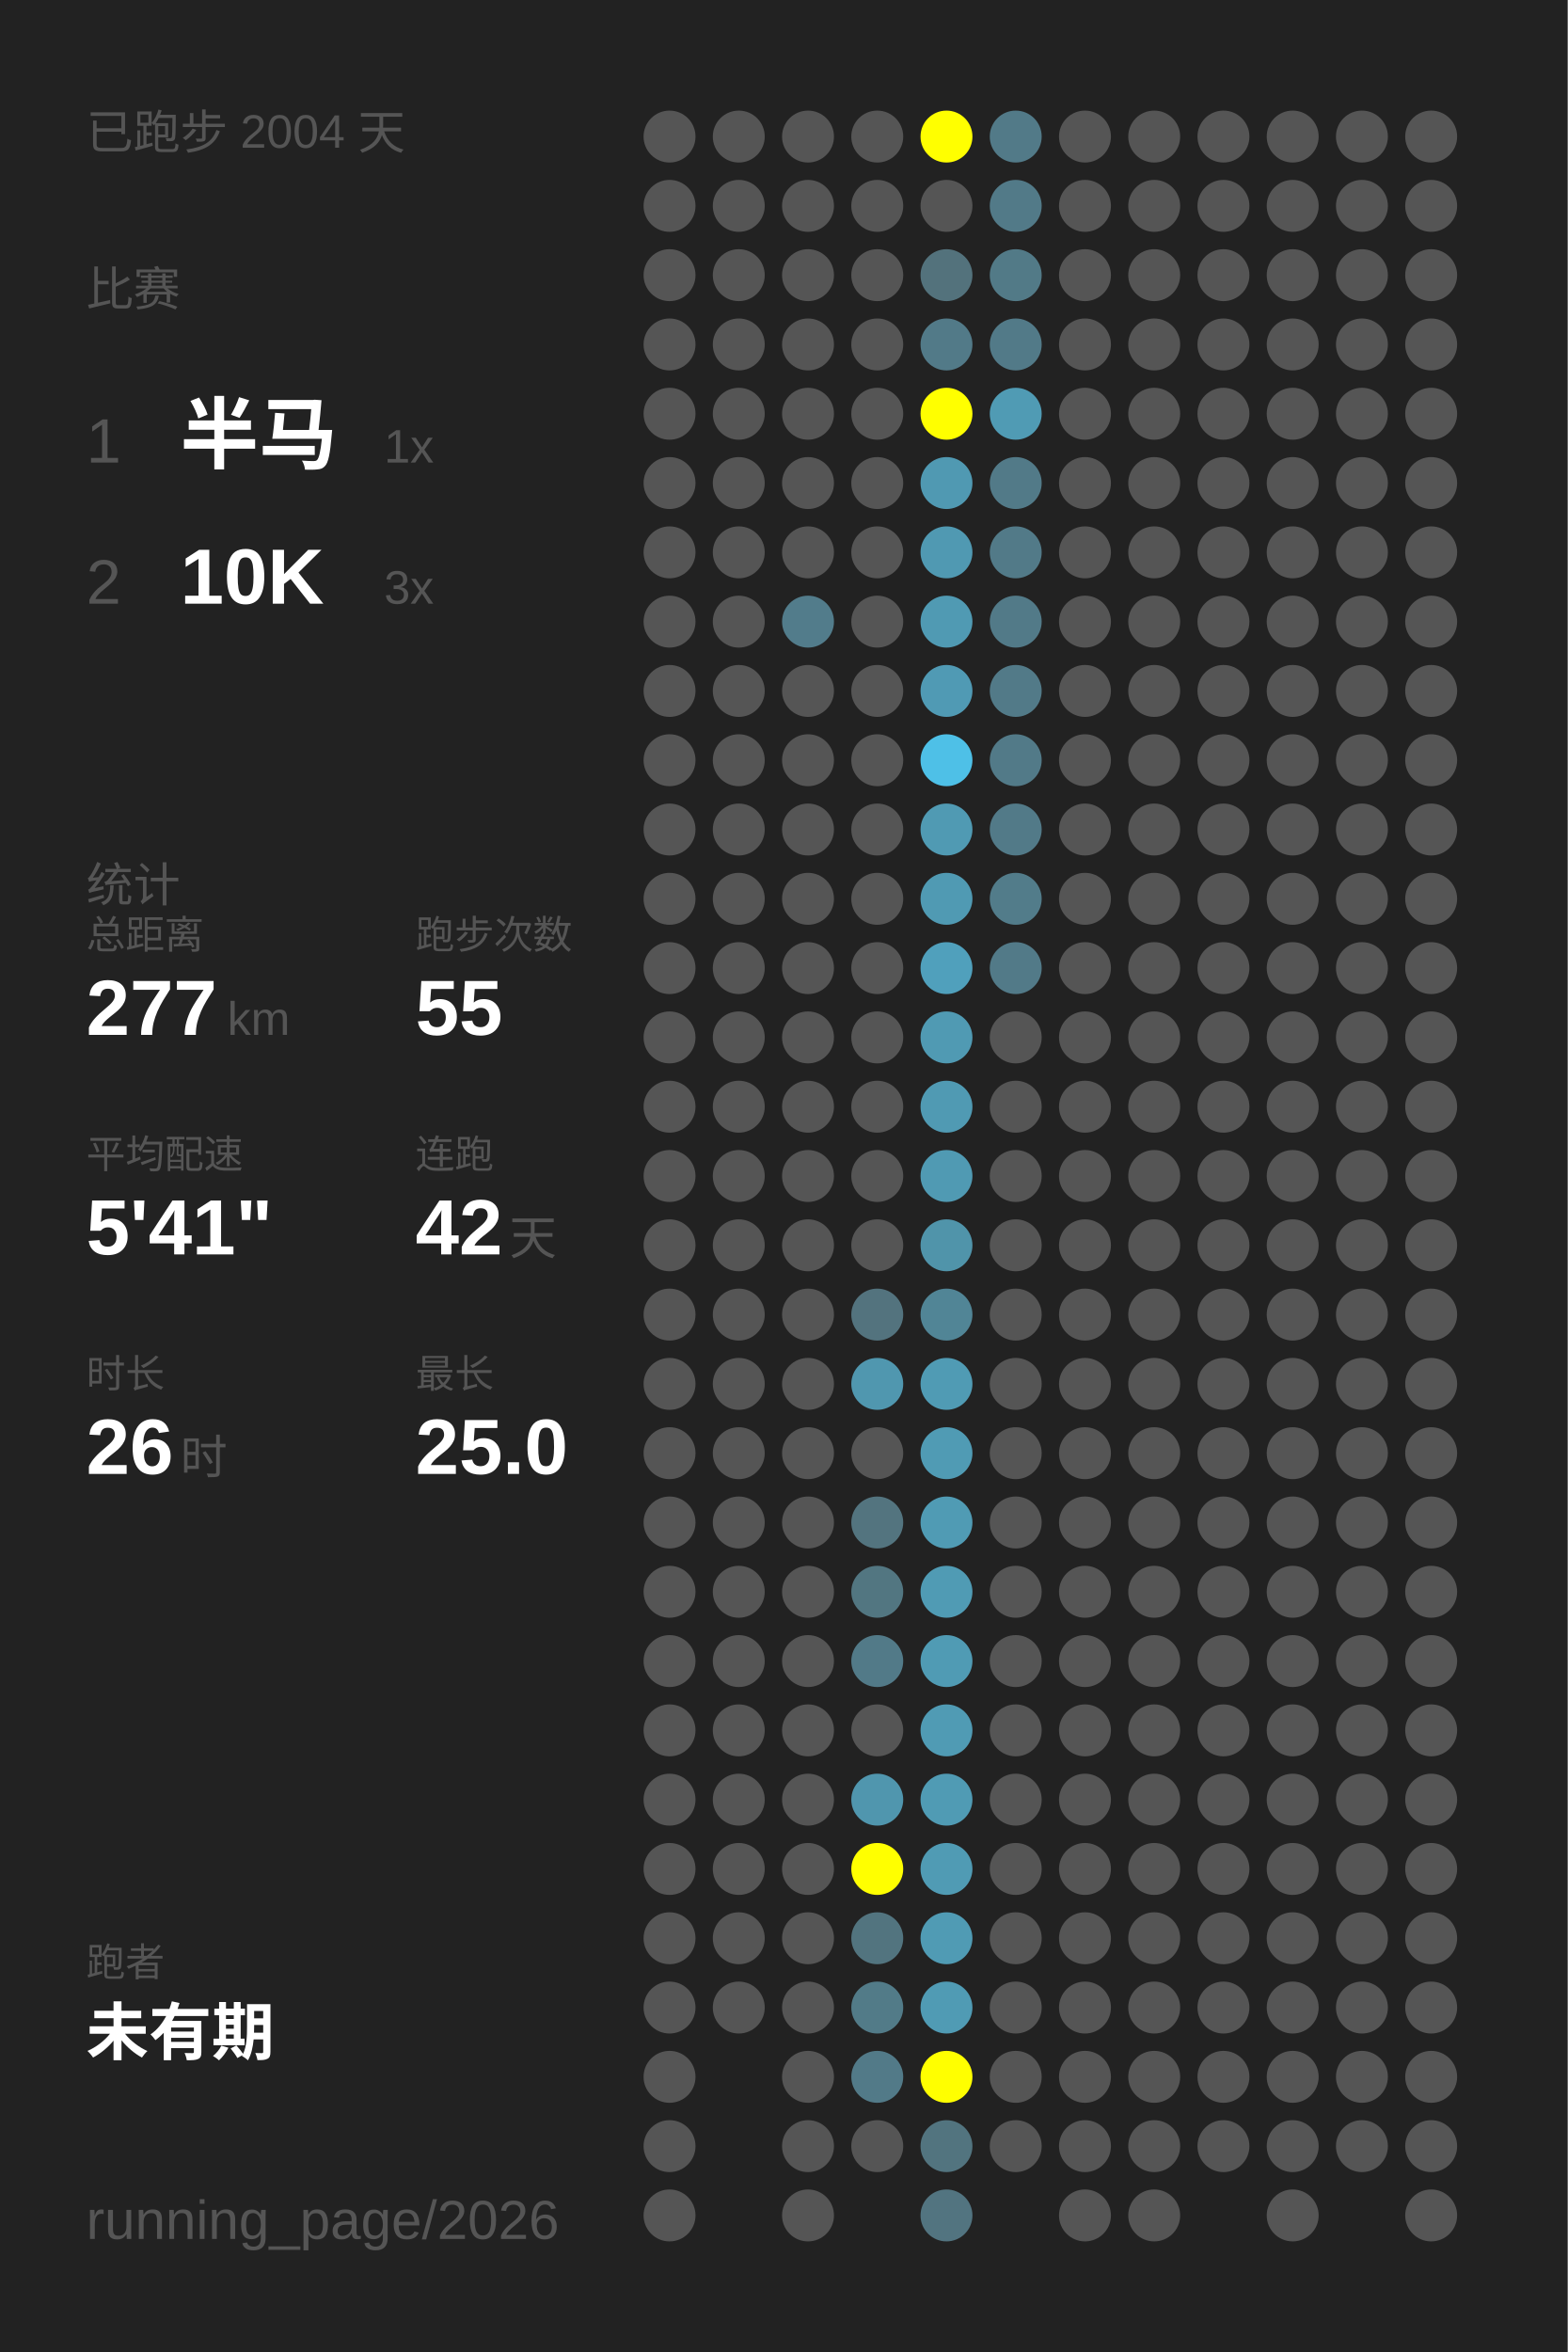
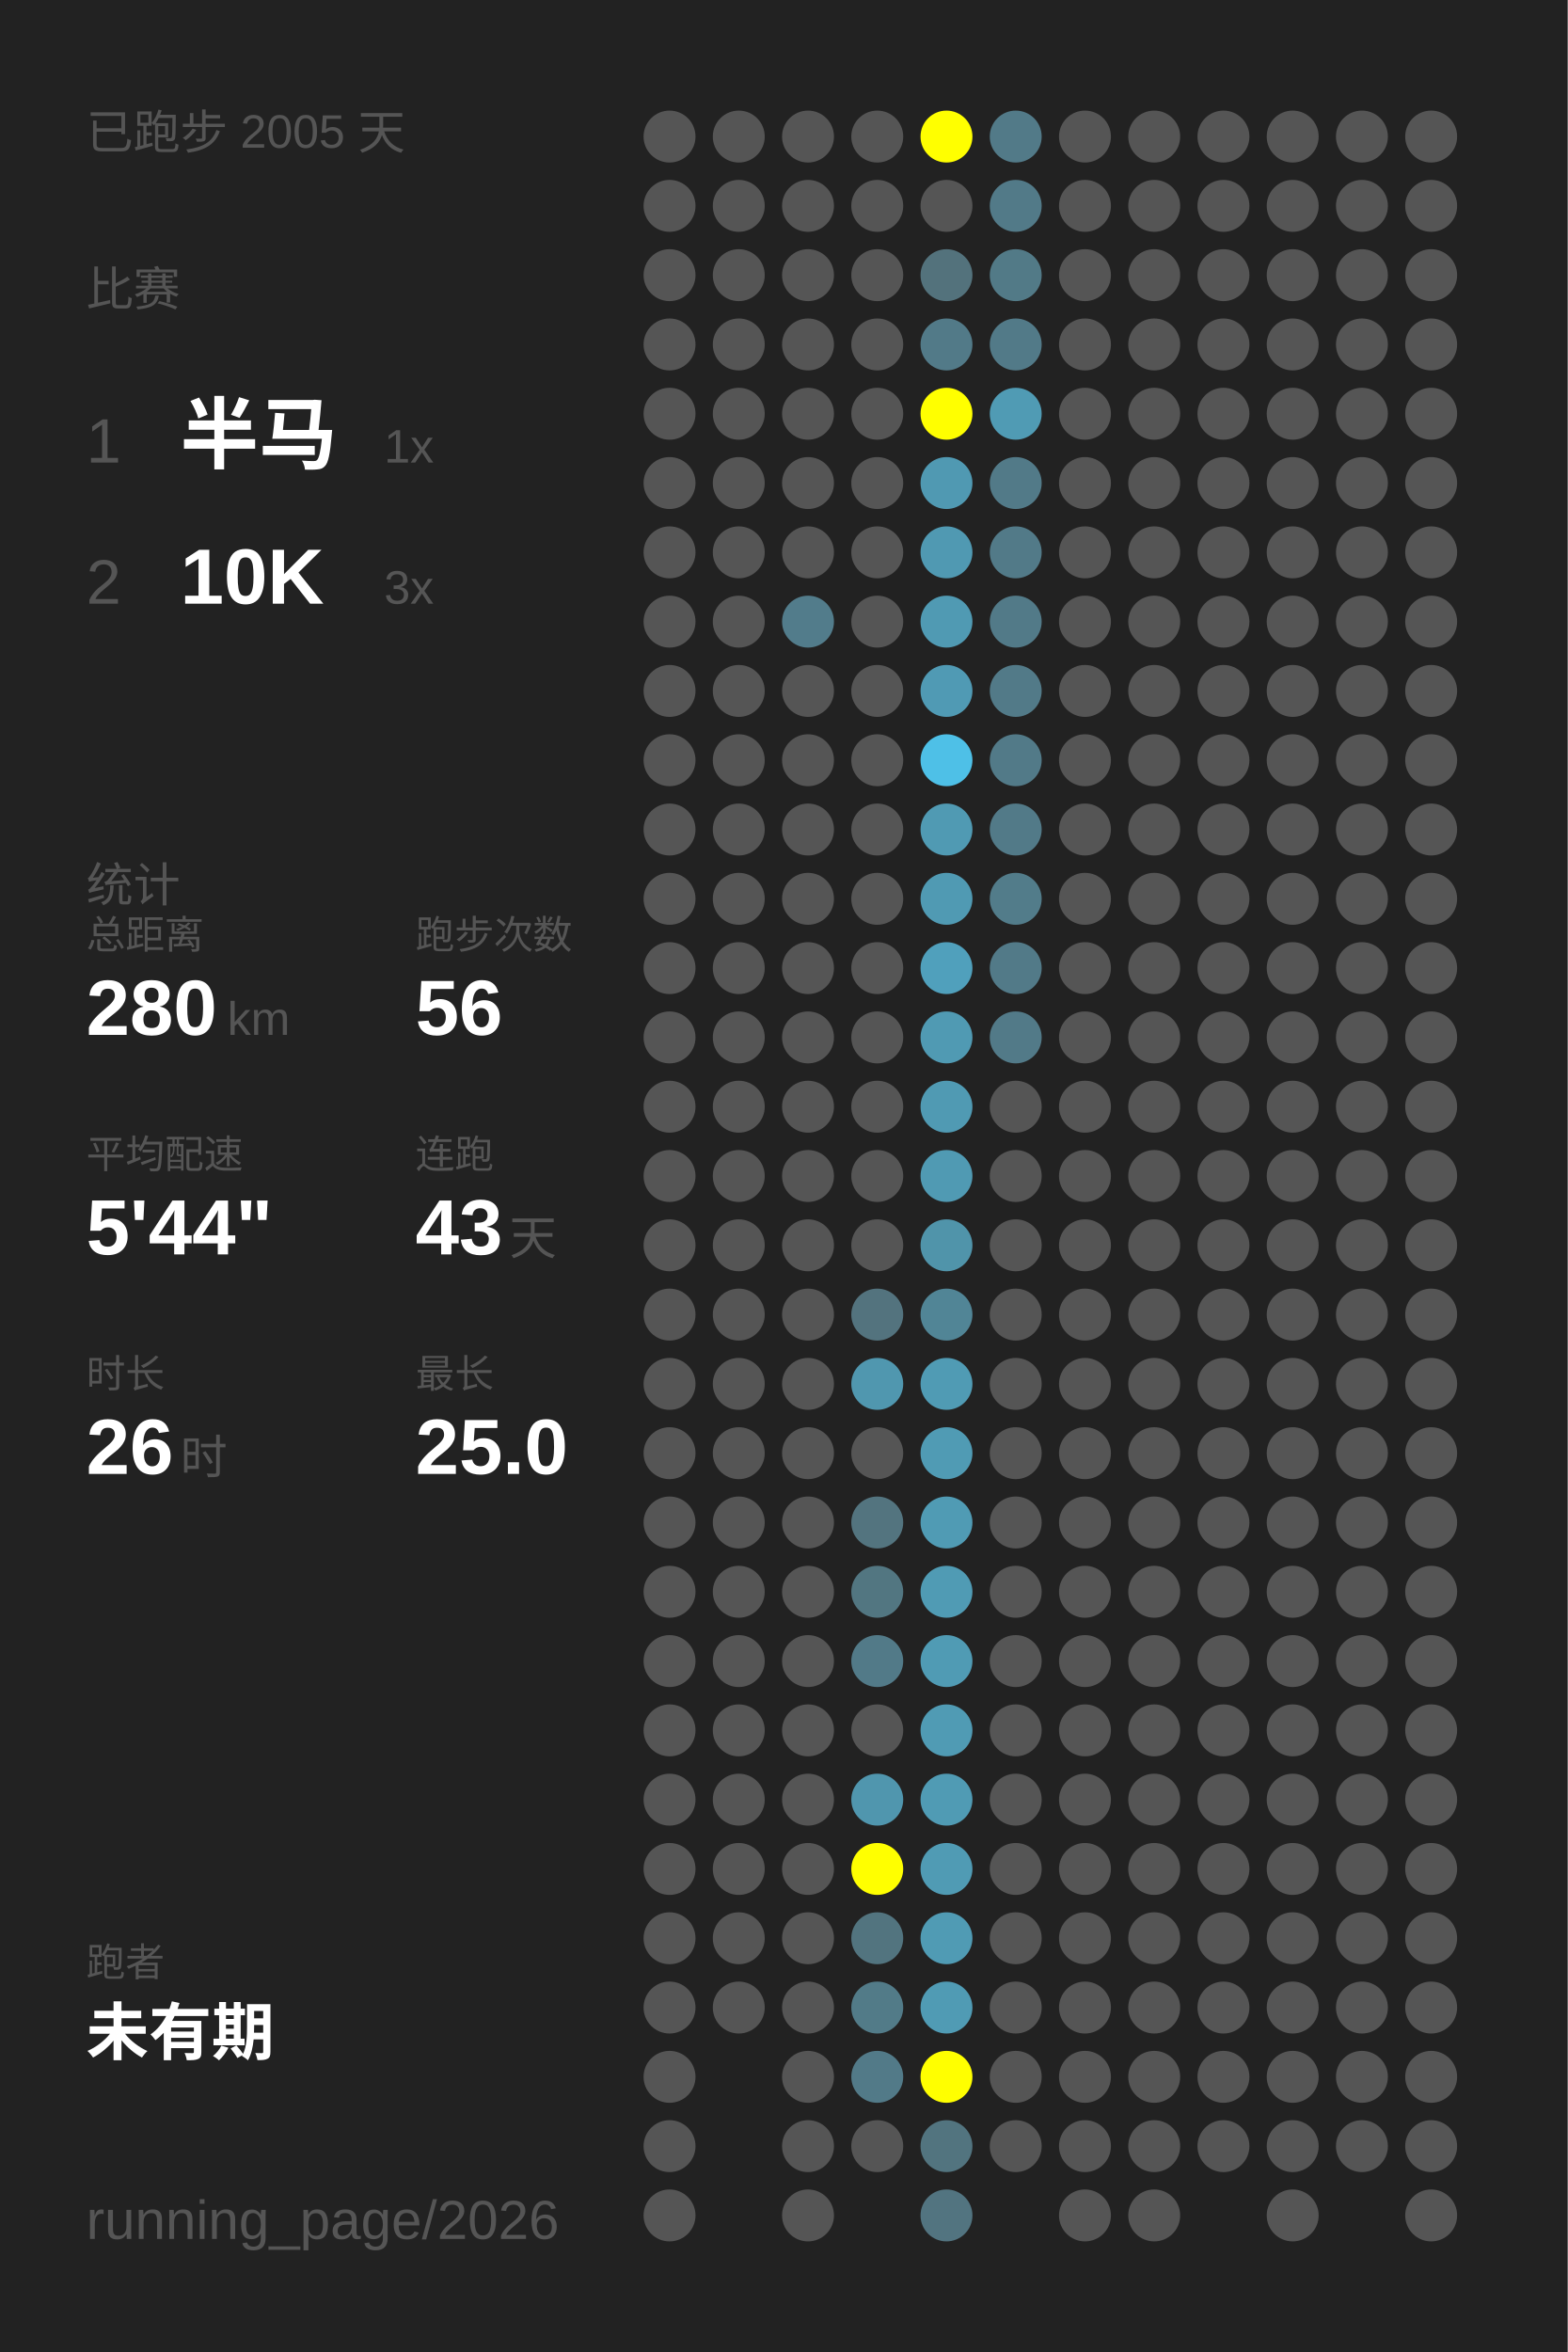
<svg xmlns="http://www.w3.org/2000/svg" baseProfile="full" height="300mm" version="1.1" viewBox="0,0,200,300" width="200mm">
  <defs />
  <rect fill="#222222" height="300" width="200" x="0" y="0" />
-   <text fill="#555555" style="font-size:6px; font-family:Arial;" x="11" y="19">已跑步 2004 天</text>
+   <text fill="#555555" style="font-size:6px; font-family:Arial;" x="11" y="19">已跑步 2005 天</text>
  <text fill="#555555" style="font-size:6px; font-family:Arial;" x="11" y="39">比赛</text>
  <text fill="#555555" style="font-size:8px; font-family:Arial;" x="11" y="59">1</text>
  <text fill="#FFFFFF" style="font-size:10px; font-family:Arial; font-weight:bold;" x="23" y="59">半马</text>
  <text fill="#555555" style="font-size:6px; font-family:Arial;" x="49" y="59">1x</text>
  <text fill="#555555" style="font-size:8px; font-family:Arial;" x="11" y="77">2</text>
  <text fill="#FFFFFF" style="font-size:10px; font-family:Arial; font-weight:bold;" x="23" y="77">10K</text>
  <text fill="#555555" style="font-size:6px; font-family:Arial;" x="49" y="77">3x</text>
  <text fill="#555555" style="font-size:6px; font-family:Arial;" x="11" y="115">统计</text>
  <text fill="#555555" style="font-size:5px; font-family:Arial;" x="11" y="121">总距离</text>
-   <text fill="#FFFFFF" style="font-size:10px; font-family:Arial; font-weight:bold;" x="11" y="132">277</text>
+   <text fill="#FFFFFF" style="font-size:10px; font-family:Arial; font-weight:bold;" x="11" y="132">280</text>
  <text fill="#555555" style="font-size:6px; font-family:Arial;" x="29" y="132">km</text>
  <text fill="#555555" style="font-size:5px; font-family:Arial;" x="53" y="121">跑步次数</text>
-   <text fill="#FFFFFF" style="font-size:10px; font-family:Arial; font-weight:bold;" x="53" y="132">55</text>
+   <text fill="#FFFFFF" style="font-size:10px; font-family:Arial; font-weight:bold;" x="53" y="132">56</text>
  <text fill="#555555" style="font-size:5px; font-family:Arial;" x="11" y="149">平均配速</text>
-   <text fill="#FFFFFF" style="font-size:10px; font-family:Arial; font-weight:bold;" x="11" y="160">5'41"</text>
+   <text fill="#FFFFFF" style="font-size:10px; font-family:Arial; font-weight:bold;" x="11" y="160">5'44"</text>
  <text fill="#555555" style="font-size:5px; font-family:Arial;" x="53" y="149">连跑</text>
-   <text fill="#FFFFFF" style="font-size:10px; font-family:Arial; font-weight:bold;" x="53" y="160">42</text>
+   <text fill="#FFFFFF" style="font-size:10px; font-family:Arial; font-weight:bold;" x="53" y="160">43</text>
  <text fill="#555555" style="font-size:6px; font-family:Arial;" x="65" y="160">天</text>
  <text fill="#555555" style="font-size:5px; font-family:Arial;" x="11" y="177">时长</text>
  <text fill="#FFFFFF" style="font-size:10px; font-family:Arial; font-weight:bold;" x="11" y="188">26</text>
  <text fill="#555555" style="font-size:6px; font-family:Arial;" x="23" y="188">时</text>
  <text fill="#555555" style="font-size:5px; font-family:Arial;" x="53" y="177">最长</text>
  <text fill="#FFFFFF" style="font-size:10px; font-family:Arial; font-weight:bold;" x="53" y="188">25.0</text>
  <text fill="#555555" style="font-size:5px; font-family:Arial;" x="11" y="252.065">跑者</text>
  <text fill="#FFFFFF" style="font-size:8px; font-family:Arial; font-weight:bold;" x="11" y="262.065">未有期</text>
  <text fill="#555555" style="font-size:7px; font-family:Arial;" x="11" y="285.581">running_page/2026</text>
  <circle cx="85.417" cy="17.419" fill="#555555" r="3.312" />
  <circle cx="85.417" cy="26.258" fill="#555555" r="3.312" />
  <circle cx="85.417" cy="35.097" fill="#555555" r="3.312" />
  <circle cx="85.417" cy="43.935" fill="#555555" r="3.312" />
  <circle cx="85.417" cy="52.774" fill="#555555" r="3.312" />
  <circle cx="85.417" cy="61.613" fill="#555555" r="3.312" />
  <circle cx="85.417" cy="70.452" fill="#555555" r="3.312" />
  <circle cx="85.417" cy="79.29" fill="#555555" r="3.312" />
  <circle cx="85.417" cy="88.129" fill="#555555" r="3.312" />
  <circle cx="85.417" cy="96.968" fill="#555555" r="3.312" />
  <circle cx="85.417" cy="105.806" fill="#555555" r="3.312" />
  <circle cx="85.417" cy="114.645" fill="#555555" r="3.312" />
  <circle cx="85.417" cy="123.484" fill="#555555" r="3.312" />
  <circle cx="85.417" cy="132.323" fill="#555555" r="3.312" />
  <circle cx="85.417" cy="141.161" fill="#555555" r="3.312" />
  <circle cx="85.417" cy="150" fill="#555555" r="3.312" />
  <circle cx="85.417" cy="158.839" fill="#555555" r="3.312" />
  <circle cx="85.417" cy="167.677" fill="#555555" r="3.312" />
  <circle cx="85.417" cy="176.516" fill="#555555" r="3.312" />
  <circle cx="85.417" cy="185.355" fill="#555555" r="3.312" />
  <circle cx="85.417" cy="194.194" fill="#555555" r="3.312" />
  <circle cx="85.417" cy="203.032" fill="#555555" r="3.312" />
  <circle cx="85.417" cy="211.871" fill="#555555" r="3.312" />
  <circle cx="85.417" cy="220.71" fill="#555555" r="3.312" />
  <circle cx="85.417" cy="229.548" fill="#555555" r="3.312" />
  <circle cx="85.417" cy="238.387" fill="#555555" r="3.312" />
  <circle cx="85.417" cy="247.226" fill="#555555" r="3.312" />
  <circle cx="85.417" cy="256.065" fill="#555555" r="3.312" />
  <circle cx="85.417" cy="264.903" fill="#555555" r="3.312" />
  <circle cx="85.417" cy="273.742" fill="#555555" r="3.312" />
  <circle cx="85.417" cy="282.581" fill="#555555" r="3.312" />
  <circle cx="94.25" cy="17.419" fill="#555555" r="3.312" />
  <circle cx="94.25" cy="26.258" fill="#555555" r="3.312" />
  <circle cx="94.25" cy="35.097" fill="#555555" r="3.312" />
  <circle cx="94.25" cy="43.935" fill="#555555" r="3.312" />
  <circle cx="94.25" cy="52.774" fill="#555555" r="3.312" />
  <circle cx="94.25" cy="61.613" fill="#555555" r="3.312" />
  <circle cx="94.25" cy="70.452" fill="#555555" r="3.312" />
  <circle cx="94.25" cy="79.29" fill="#555555" r="3.312" />
  <circle cx="94.25" cy="88.129" fill="#555555" r="3.312" />
  <circle cx="94.25" cy="96.968" fill="#555555" r="3.312" />
  <circle cx="94.25" cy="105.806" fill="#555555" r="3.312" />
  <circle cx="94.25" cy="114.645" fill="#555555" r="3.312" />
  <circle cx="94.25" cy="123.484" fill="#555555" r="3.312" />
  <circle cx="94.25" cy="132.323" fill="#555555" r="3.312" />
  <circle cx="94.25" cy="141.161" fill="#555555" r="3.312" />
  <circle cx="94.25" cy="150" fill="#555555" r="3.312" />
  <circle cx="94.25" cy="158.839" fill="#555555" r="3.312" />
  <circle cx="94.25" cy="167.677" fill="#555555" r="3.312" />
  <circle cx="94.25" cy="176.516" fill="#555555" r="3.312" />
  <circle cx="94.25" cy="185.355" fill="#555555" r="3.312" />
  <circle cx="94.25" cy="194.194" fill="#555555" r="3.312" />
  <circle cx="94.25" cy="203.032" fill="#555555" r="3.312" />
  <circle cx="94.25" cy="211.871" fill="#555555" r="3.312" />
  <circle cx="94.25" cy="220.71" fill="#555555" r="3.312" />
  <circle cx="94.25" cy="229.548" fill="#555555" r="3.312" />
  <circle cx="94.25" cy="238.387" fill="#555555" r="3.312" />
  <circle cx="94.25" cy="247.226" fill="#555555" r="3.312" />
  <circle cx="94.25" cy="256.065" fill="#555555" r="3.312" />
  <circle cx="103.083" cy="17.419" fill="#555555" r="3.312" />
  <circle cx="103.083" cy="26.258" fill="#555555" r="3.312" />
  <circle cx="103.083" cy="35.097" fill="#555555" r="3.312" />
  <circle cx="103.083" cy="43.935" fill="#555555" r="3.312" />
  <circle cx="103.083" cy="52.774" fill="#555555" r="3.312" />
  <circle cx="103.083" cy="61.613" fill="#555555" r="3.312" />
  <circle cx="103.083" cy="70.452" fill="#555555" r="3.312" />
  <circle cx="103.083" cy="79.29" fill="#527c8b" r="3.312" />
  <circle cx="103.083" cy="88.129" fill="#555555" r="3.312" />
  <circle cx="103.083" cy="96.968" fill="#555555" r="3.312" />
  <circle cx="103.083" cy="105.806" fill="#555555" r="3.312" />
  <circle cx="103.083" cy="114.645" fill="#555555" r="3.312" />
  <circle cx="103.083" cy="123.484" fill="#555555" r="3.312" />
  <circle cx="103.083" cy="132.323" fill="#555555" r="3.312" />
  <circle cx="103.083" cy="141.161" fill="#555555" r="3.312" />
  <circle cx="103.083" cy="150" fill="#555555" r="3.312" />
  <circle cx="103.083" cy="158.839" fill="#555555" r="3.312" />
  <circle cx="103.083" cy="167.677" fill="#555555" r="3.312" />
  <circle cx="103.083" cy="176.516" fill="#555555" r="3.312" />
  <circle cx="103.083" cy="185.355" fill="#555555" r="3.312" />
  <circle cx="103.083" cy="194.194" fill="#555555" r="3.312" />
  <circle cx="103.083" cy="203.032" fill="#555555" r="3.312" />
  <circle cx="103.083" cy="211.871" fill="#555555" r="3.312" />
  <circle cx="103.083" cy="220.71" fill="#555555" r="3.312" />
  <circle cx="103.083" cy="229.548" fill="#555555" r="3.312" />
  <circle cx="103.083" cy="238.387" fill="#555555" r="3.312" />
  <circle cx="103.083" cy="247.226" fill="#555555" r="3.312" />
  <circle cx="103.083" cy="256.065" fill="#555555" r="3.312" />
  <circle cx="103.083" cy="264.903" fill="#555555" r="3.312" />
  <circle cx="103.083" cy="273.742" fill="#555555" r="3.312" />
  <circle cx="103.083" cy="282.581" fill="#555555" r="3.312" />
  <circle cx="111.917" cy="17.419" fill="#555555" r="3.312" />
  <circle cx="111.917" cy="26.258" fill="#555555" r="3.312" />
  <circle cx="111.917" cy="35.097" fill="#555555" r="3.312" />
  <circle cx="111.917" cy="43.935" fill="#555555" r="3.312" />
  <circle cx="111.917" cy="52.774" fill="#555555" r="3.312" />
  <circle cx="111.917" cy="61.613" fill="#555555" r="3.312" />
  <circle cx="111.917" cy="70.452" fill="#555555" r="3.312" />
  <circle cx="111.917" cy="79.29" fill="#555555" r="3.312" />
  <circle cx="111.917" cy="88.129" fill="#555555" r="3.312" />
  <circle cx="111.917" cy="96.968" fill="#555555" r="3.312" />
  <circle cx="111.917" cy="105.806" fill="#555555" r="3.312" />
  <circle cx="111.917" cy="114.645" fill="#555555" r="3.312" />
  <circle cx="111.917" cy="123.484" fill="#555555" r="3.312" />
  <circle cx="111.917" cy="132.323" fill="#555555" r="3.312" />
  <circle cx="111.917" cy="141.161" fill="#555555" r="3.312" />
  <circle cx="111.917" cy="150" fill="#555555" r="3.312" />
  <circle cx="111.917" cy="158.839" fill="#555555" r="3.312" />
  <circle cx="111.917" cy="167.677" fill="#53737e" r="3.312" />
  <circle cx="111.917" cy="176.516" fill="#5097af" r="3.312" />
  <circle cx="111.917" cy="185.355" fill="#555555" r="3.312" />
  <circle cx="111.917" cy="194.194" fill="#53747f" r="3.312" />
  <circle cx="111.917" cy="203.032" fill="#527681" r="3.312" />
  <circle cx="111.917" cy="211.871" fill="#527a88" r="3.312" />
  <circle cx="111.917" cy="220.71" fill="#555555" r="3.312" />
  <circle cx="111.917" cy="229.548" fill="#5096ae" r="3.312" />
  <circle cx="111.917" cy="238.387" fill="#FFFF00" r="3.312" />
  <circle cx="111.917" cy="247.226" fill="#52747f" r="3.312" />
  <circle cx="111.917" cy="256.065" fill="#527b88" r="3.312" />
  <circle cx="111.917" cy="264.903" fill="#527a88" r="3.312" />
  <circle cx="111.917" cy="273.742" fill="#555555" r="3.312" />
  <circle cx="120.75" cy="17.419" fill="#FFFF00" r="3.312" />
  <circle cx="120.75" cy="26.258" fill="#555555" r="3.312" />
  <circle cx="120.75" cy="35.097" fill="#53727c" r="3.312" />
  <circle cx="120.75" cy="43.935" fill="#527a88" r="3.312" />
  <circle cx="120.75" cy="52.774" fill="#FFFF00" r="3.312" />
  <circle cx="120.75" cy="61.613" fill="#5099b2" r="3.312" />
  <circle cx="120.75" cy="70.452" fill="#5099b2" r="3.312" />
  <circle cx="120.75" cy="79.29" fill="#509ab3" r="3.312" />
  <circle cx="120.75" cy="88.129" fill="#509ab4" r="3.312" />
  <circle cx="120.75" cy="96.968" fill="#4ec0e7" r="3.312" />
  <circle cx="120.75" cy="105.806" fill="#509ab3" r="3.312" />
  <circle cx="120.75" cy="114.645" fill="#509ab3" r="3.312" />
  <circle cx="120.75" cy="123.484" fill="#50a0bc" r="3.312" />
  <circle cx="120.75" cy="132.323" fill="#509ab3" r="3.312" />
  <circle cx="120.75" cy="141.161" fill="#509ab3" r="3.312" />
  <circle cx="120.75" cy="150" fill="#509ab3" r="3.312" />
  <circle cx="120.75" cy="158.839" fill="#5094aa" r="3.312" />
  <circle cx="120.75" cy="167.677" fill="#518596" r="3.312" />
  <circle cx="120.75" cy="176.516" fill="#509bb4" r="3.312" />
  <circle cx="120.75" cy="185.355" fill="#509bb4" r="3.312" />
  <circle cx="120.75" cy="194.194" fill="#509bb4" r="3.312" />
  <circle cx="120.75" cy="203.032" fill="#509bb4" r="3.312" />
  <circle cx="120.75" cy="211.871" fill="#509bb4" r="3.312" />
  <circle cx="120.75" cy="220.71" fill="#509bb4" r="3.312" />
  <circle cx="120.75" cy="229.548" fill="#509bb4" r="3.312" />
  <circle cx="120.75" cy="238.387" fill="#509bb4" r="3.312" />
  <circle cx="120.75" cy="247.226" fill="#509bb4" r="3.312" />
  <circle cx="120.75" cy="256.065" fill="#509bb4" r="3.312" />
  <circle cx="120.75" cy="264.903" fill="#FFFF00" r="3.312" />
  <circle cx="120.75" cy="273.742" fill="#52747f" r="3.312" />
  <circle cx="120.75" cy="282.581" fill="#527480" r="3.312" />
  <circle cx="129.583" cy="17.419" fill="#527a88" r="3.312" />
  <circle cx="129.583" cy="26.258" fill="#527a88" r="3.312" />
  <circle cx="129.583" cy="35.097" fill="#527a87" r="3.312" />
  <circle cx="129.583" cy="43.935" fill="#527a88" r="3.312" />
  <circle cx="129.583" cy="52.774" fill="#509bb4" r="3.312" />
  <circle cx="129.583" cy="61.613" fill="#527a88" r="3.312" />
  <circle cx="129.583" cy="70.452" fill="#527a88" r="3.312" />
  <circle cx="129.583" cy="79.29" fill="#527a88" r="3.312" />
  <circle cx="129.583" cy="88.129" fill="#527a88" r="3.312" />
  <circle cx="129.583" cy="96.968" fill="#527a88" r="3.312" />
  <circle cx="129.583" cy="105.806" fill="#527a88" r="3.312" />
  <circle cx="129.583" cy="114.645" fill="#527c8a" r="3.312" />
  <circle cx="129.583" cy="123.484" fill="#527a88" r="3.312" />
-   <circle cx="129.583" cy="132.323" fill="#555555" r="3.312" />
+   <circle cx="129.583" cy="132.323" fill="#527a88" r="3.312" />
  <circle cx="129.583" cy="141.161" fill="#555555" r="3.312" />
  <circle cx="129.583" cy="150" fill="#555555" r="3.312" />
  <circle cx="129.583" cy="158.839" fill="#555555" r="3.312" />
  <circle cx="129.583" cy="167.677" fill="#555555" r="3.312" />
  <circle cx="129.583" cy="176.516" fill="#555555" r="3.312" />
  <circle cx="129.583" cy="185.355" fill="#555555" r="3.312" />
  <circle cx="129.583" cy="194.194" fill="#555555" r="3.312" />
  <circle cx="129.583" cy="203.032" fill="#555555" r="3.312" />
  <circle cx="129.583" cy="211.871" fill="#555555" r="3.312" />
  <circle cx="129.583" cy="220.71" fill="#555555" r="3.312" />
  <circle cx="129.583" cy="229.548" fill="#555555" r="3.312" />
  <circle cx="129.583" cy="238.387" fill="#555555" r="3.312" />
  <circle cx="129.583" cy="247.226" fill="#555555" r="3.312" />
  <circle cx="129.583" cy="256.065" fill="#555555" r="3.312" />
  <circle cx="129.583" cy="264.903" fill="#555555" r="3.312" />
  <circle cx="129.583" cy="273.742" fill="#555555" r="3.312" />
  <circle cx="138.417" cy="17.419" fill="#555555" r="3.312" />
  <circle cx="138.417" cy="26.258" fill="#555555" r="3.312" />
  <circle cx="138.417" cy="35.097" fill="#555555" r="3.312" />
  <circle cx="138.417" cy="43.935" fill="#555555" r="3.312" />
  <circle cx="138.417" cy="52.774" fill="#555555" r="3.312" />
  <circle cx="138.417" cy="61.613" fill="#555555" r="3.312" />
  <circle cx="138.417" cy="70.452" fill="#555555" r="3.312" />
  <circle cx="138.417" cy="79.29" fill="#555555" r="3.312" />
  <circle cx="138.417" cy="88.129" fill="#555555" r="3.312" />
  <circle cx="138.417" cy="96.968" fill="#555555" r="3.312" />
  <circle cx="138.417" cy="105.806" fill="#555555" r="3.312" />
  <circle cx="138.417" cy="114.645" fill="#555555" r="3.312" />
  <circle cx="138.417" cy="123.484" fill="#555555" r="3.312" />
  <circle cx="138.417" cy="132.323" fill="#555555" r="3.312" />
  <circle cx="138.417" cy="141.161" fill="#555555" r="3.312" />
  <circle cx="138.417" cy="150" fill="#555555" r="3.312" />
  <circle cx="138.417" cy="158.839" fill="#555555" r="3.312" />
  <circle cx="138.417" cy="167.677" fill="#555555" r="3.312" />
  <circle cx="138.417" cy="176.516" fill="#555555" r="3.312" />
  <circle cx="138.417" cy="185.355" fill="#555555" r="3.312" />
  <circle cx="138.417" cy="194.194" fill="#555555" r="3.312" />
  <circle cx="138.417" cy="203.032" fill="#555555" r="3.312" />
  <circle cx="138.417" cy="211.871" fill="#555555" r="3.312" />
  <circle cx="138.417" cy="220.71" fill="#555555" r="3.312" />
  <circle cx="138.417" cy="229.548" fill="#555555" r="3.312" />
  <circle cx="138.417" cy="238.387" fill="#555555" r="3.312" />
  <circle cx="138.417" cy="247.226" fill="#555555" r="3.312" />
  <circle cx="138.417" cy="256.065" fill="#555555" r="3.312" />
  <circle cx="138.417" cy="264.903" fill="#555555" r="3.312" />
  <circle cx="138.417" cy="273.742" fill="#555555" r="3.312" />
  <circle cx="138.417" cy="282.581" fill="#555555" r="3.312" />
  <circle cx="147.25" cy="17.419" fill="#555555" r="3.312" />
  <circle cx="147.25" cy="26.258" fill="#555555" r="3.312" />
  <circle cx="147.25" cy="35.097" fill="#555555" r="3.312" />
  <circle cx="147.25" cy="43.935" fill="#555555" r="3.312" />
  <circle cx="147.25" cy="52.774" fill="#555555" r="3.312" />
  <circle cx="147.25" cy="61.613" fill="#555555" r="3.312" />
  <circle cx="147.25" cy="70.452" fill="#555555" r="3.312" />
  <circle cx="147.25" cy="79.29" fill="#555555" r="3.312" />
  <circle cx="147.25" cy="88.129" fill="#555555" r="3.312" />
  <circle cx="147.25" cy="96.968" fill="#555555" r="3.312" />
  <circle cx="147.25" cy="105.806" fill="#555555" r="3.312" />
  <circle cx="147.25" cy="114.645" fill="#555555" r="3.312" />
  <circle cx="147.25" cy="123.484" fill="#555555" r="3.312" />
  <circle cx="147.25" cy="132.323" fill="#555555" r="3.312" />
  <circle cx="147.25" cy="141.161" fill="#555555" r="3.312" />
  <circle cx="147.25" cy="150" fill="#555555" r="3.312" />
  <circle cx="147.25" cy="158.839" fill="#555555" r="3.312" />
  <circle cx="147.25" cy="167.677" fill="#555555" r="3.312" />
  <circle cx="147.25" cy="176.516" fill="#555555" r="3.312" />
  <circle cx="147.25" cy="185.355" fill="#555555" r="3.312" />
  <circle cx="147.25" cy="194.194" fill="#555555" r="3.312" />
  <circle cx="147.25" cy="203.032" fill="#555555" r="3.312" />
  <circle cx="147.25" cy="211.871" fill="#555555" r="3.312" />
  <circle cx="147.25" cy="220.71" fill="#555555" r="3.312" />
  <circle cx="147.25" cy="229.548" fill="#555555" r="3.312" />
  <circle cx="147.25" cy="238.387" fill="#555555" r="3.312" />
  <circle cx="147.25" cy="247.226" fill="#555555" r="3.312" />
  <circle cx="147.25" cy="256.065" fill="#555555" r="3.312" />
  <circle cx="147.25" cy="264.903" fill="#555555" r="3.312" />
  <circle cx="147.25" cy="273.742" fill="#555555" r="3.312" />
  <circle cx="147.25" cy="282.581" fill="#555555" r="3.312" />
  <circle cx="156.083" cy="17.419" fill="#555555" r="3.312" />
  <circle cx="156.083" cy="26.258" fill="#555555" r="3.312" />
  <circle cx="156.083" cy="35.097" fill="#555555" r="3.312" />
  <circle cx="156.083" cy="43.935" fill="#555555" r="3.312" />
  <circle cx="156.083" cy="52.774" fill="#555555" r="3.312" />
  <circle cx="156.083" cy="61.613" fill="#555555" r="3.312" />
  <circle cx="156.083" cy="70.452" fill="#555555" r="3.312" />
  <circle cx="156.083" cy="79.29" fill="#555555" r="3.312" />
  <circle cx="156.083" cy="88.129" fill="#555555" r="3.312" />
  <circle cx="156.083" cy="96.968" fill="#555555" r="3.312" />
  <circle cx="156.083" cy="105.806" fill="#555555" r="3.312" />
  <circle cx="156.083" cy="114.645" fill="#555555" r="3.312" />
  <circle cx="156.083" cy="123.484" fill="#555555" r="3.312" />
  <circle cx="156.083" cy="132.323" fill="#555555" r="3.312" />
  <circle cx="156.083" cy="141.161" fill="#555555" r="3.312" />
  <circle cx="156.083" cy="150" fill="#555555" r="3.312" />
  <circle cx="156.083" cy="158.839" fill="#555555" r="3.312" />
  <circle cx="156.083" cy="167.677" fill="#555555" r="3.312" />
  <circle cx="156.083" cy="176.516" fill="#555555" r="3.312" />
  <circle cx="156.083" cy="185.355" fill="#555555" r="3.312" />
  <circle cx="156.083" cy="194.194" fill="#555555" r="3.312" />
  <circle cx="156.083" cy="203.032" fill="#555555" r="3.312" />
  <circle cx="156.083" cy="211.871" fill="#555555" r="3.312" />
  <circle cx="156.083" cy="220.71" fill="#555555" r="3.312" />
  <circle cx="156.083" cy="229.548" fill="#555555" r="3.312" />
  <circle cx="156.083" cy="238.387" fill="#555555" r="3.312" />
  <circle cx="156.083" cy="247.226" fill="#555555" r="3.312" />
  <circle cx="156.083" cy="256.065" fill="#555555" r="3.312" />
  <circle cx="156.083" cy="264.903" fill="#555555" r="3.312" />
  <circle cx="156.083" cy="273.742" fill="#555555" r="3.312" />
  <circle cx="164.917" cy="17.419" fill="#555555" r="3.312" />
  <circle cx="164.917" cy="26.258" fill="#555555" r="3.312" />
  <circle cx="164.917" cy="35.097" fill="#555555" r="3.312" />
  <circle cx="164.917" cy="43.935" fill="#555555" r="3.312" />
  <circle cx="164.917" cy="52.774" fill="#555555" r="3.312" />
  <circle cx="164.917" cy="61.613" fill="#555555" r="3.312" />
  <circle cx="164.917" cy="70.452" fill="#555555" r="3.312" />
  <circle cx="164.917" cy="79.29" fill="#555555" r="3.312" />
  <circle cx="164.917" cy="88.129" fill="#555555" r="3.312" />
  <circle cx="164.917" cy="96.968" fill="#555555" r="3.312" />
  <circle cx="164.917" cy="105.806" fill="#555555" r="3.312" />
  <circle cx="164.917" cy="114.645" fill="#555555" r="3.312" />
  <circle cx="164.917" cy="123.484" fill="#555555" r="3.312" />
  <circle cx="164.917" cy="132.323" fill="#555555" r="3.312" />
  <circle cx="164.917" cy="141.161" fill="#555555" r="3.312" />
  <circle cx="164.917" cy="150" fill="#555555" r="3.312" />
  <circle cx="164.917" cy="158.839" fill="#555555" r="3.312" />
  <circle cx="164.917" cy="167.677" fill="#555555" r="3.312" />
  <circle cx="164.917" cy="176.516" fill="#555555" r="3.312" />
  <circle cx="164.917" cy="185.355" fill="#555555" r="3.312" />
  <circle cx="164.917" cy="194.194" fill="#555555" r="3.312" />
  <circle cx="164.917" cy="203.032" fill="#555555" r="3.312" />
  <circle cx="164.917" cy="211.871" fill="#555555" r="3.312" />
  <circle cx="164.917" cy="220.71" fill="#555555" r="3.312" />
  <circle cx="164.917" cy="229.548" fill="#555555" r="3.312" />
  <circle cx="164.917" cy="238.387" fill="#555555" r="3.312" />
  <circle cx="164.917" cy="247.226" fill="#555555" r="3.312" />
  <circle cx="164.917" cy="256.065" fill="#555555" r="3.312" />
  <circle cx="164.917" cy="264.903" fill="#555555" r="3.312" />
  <circle cx="164.917" cy="273.742" fill="#555555" r="3.312" />
  <circle cx="164.917" cy="282.581" fill="#555555" r="3.312" />
  <circle cx="173.75" cy="17.419" fill="#555555" r="3.312" />
  <circle cx="173.75" cy="26.258" fill="#555555" r="3.312" />
  <circle cx="173.75" cy="35.097" fill="#555555" r="3.312" />
  <circle cx="173.75" cy="43.935" fill="#555555" r="3.312" />
  <circle cx="173.75" cy="52.774" fill="#555555" r="3.312" />
  <circle cx="173.75" cy="61.613" fill="#555555" r="3.312" />
  <circle cx="173.75" cy="70.452" fill="#555555" r="3.312" />
  <circle cx="173.75" cy="79.29" fill="#555555" r="3.312" />
  <circle cx="173.75" cy="88.129" fill="#555555" r="3.312" />
  <circle cx="173.75" cy="96.968" fill="#555555" r="3.312" />
  <circle cx="173.75" cy="105.806" fill="#555555" r="3.312" />
  <circle cx="173.75" cy="114.645" fill="#555555" r="3.312" />
  <circle cx="173.75" cy="123.484" fill="#555555" r="3.312" />
  <circle cx="173.75" cy="132.323" fill="#555555" r="3.312" />
  <circle cx="173.75" cy="141.161" fill="#555555" r="3.312" />
  <circle cx="173.75" cy="150" fill="#555555" r="3.312" />
  <circle cx="173.75" cy="158.839" fill="#555555" r="3.312" />
  <circle cx="173.75" cy="167.677" fill="#555555" r="3.312" />
  <circle cx="173.75" cy="176.516" fill="#555555" r="3.312" />
  <circle cx="173.75" cy="185.355" fill="#555555" r="3.312" />
  <circle cx="173.75" cy="194.194" fill="#555555" r="3.312" />
  <circle cx="173.75" cy="203.032" fill="#555555" r="3.312" />
  <circle cx="173.75" cy="211.871" fill="#555555" r="3.312" />
  <circle cx="173.75" cy="220.71" fill="#555555" r="3.312" />
  <circle cx="173.75" cy="229.548" fill="#555555" r="3.312" />
  <circle cx="173.75" cy="238.387" fill="#555555" r="3.312" />
  <circle cx="173.75" cy="247.226" fill="#555555" r="3.312" />
  <circle cx="173.75" cy="256.065" fill="#555555" r="3.312" />
  <circle cx="173.75" cy="264.903" fill="#555555" r="3.312" />
  <circle cx="173.75" cy="273.742" fill="#555555" r="3.312" />
  <circle cx="182.583" cy="17.419" fill="#555555" r="3.312" />
  <circle cx="182.583" cy="26.258" fill="#555555" r="3.312" />
  <circle cx="182.583" cy="35.097" fill="#555555" r="3.312" />
  <circle cx="182.583" cy="43.935" fill="#555555" r="3.312" />
  <circle cx="182.583" cy="52.774" fill="#555555" r="3.312" />
  <circle cx="182.583" cy="61.613" fill="#555555" r="3.312" />
  <circle cx="182.583" cy="70.452" fill="#555555" r="3.312" />
  <circle cx="182.583" cy="79.29" fill="#555555" r="3.312" />
  <circle cx="182.583" cy="88.129" fill="#555555" r="3.312" />
  <circle cx="182.583" cy="96.968" fill="#555555" r="3.312" />
  <circle cx="182.583" cy="105.806" fill="#555555" r="3.312" />
  <circle cx="182.583" cy="114.645" fill="#555555" r="3.312" />
  <circle cx="182.583" cy="123.484" fill="#555555" r="3.312" />
  <circle cx="182.583" cy="132.323" fill="#555555" r="3.312" />
  <circle cx="182.583" cy="141.161" fill="#555555" r="3.312" />
  <circle cx="182.583" cy="150" fill="#555555" r="3.312" />
  <circle cx="182.583" cy="158.839" fill="#555555" r="3.312" />
  <circle cx="182.583" cy="167.677" fill="#555555" r="3.312" />
  <circle cx="182.583" cy="176.516" fill="#555555" r="3.312" />
  <circle cx="182.583" cy="185.355" fill="#555555" r="3.312" />
  <circle cx="182.583" cy="194.194" fill="#555555" r="3.312" />
  <circle cx="182.583" cy="203.032" fill="#555555" r="3.312" />
  <circle cx="182.583" cy="211.871" fill="#555555" r="3.312" />
  <circle cx="182.583" cy="220.71" fill="#555555" r="3.312" />
  <circle cx="182.583" cy="229.548" fill="#555555" r="3.312" />
  <circle cx="182.583" cy="238.387" fill="#555555" r="3.312" />
  <circle cx="182.583" cy="247.226" fill="#555555" r="3.312" />
  <circle cx="182.583" cy="256.065" fill="#555555" r="3.312" />
  <circle cx="182.583" cy="264.903" fill="#555555" r="3.312" />
  <circle cx="182.583" cy="273.742" fill="#555555" r="3.312" />
  <circle cx="182.583" cy="282.581" fill="#555555" r="3.312" />
</svg>
